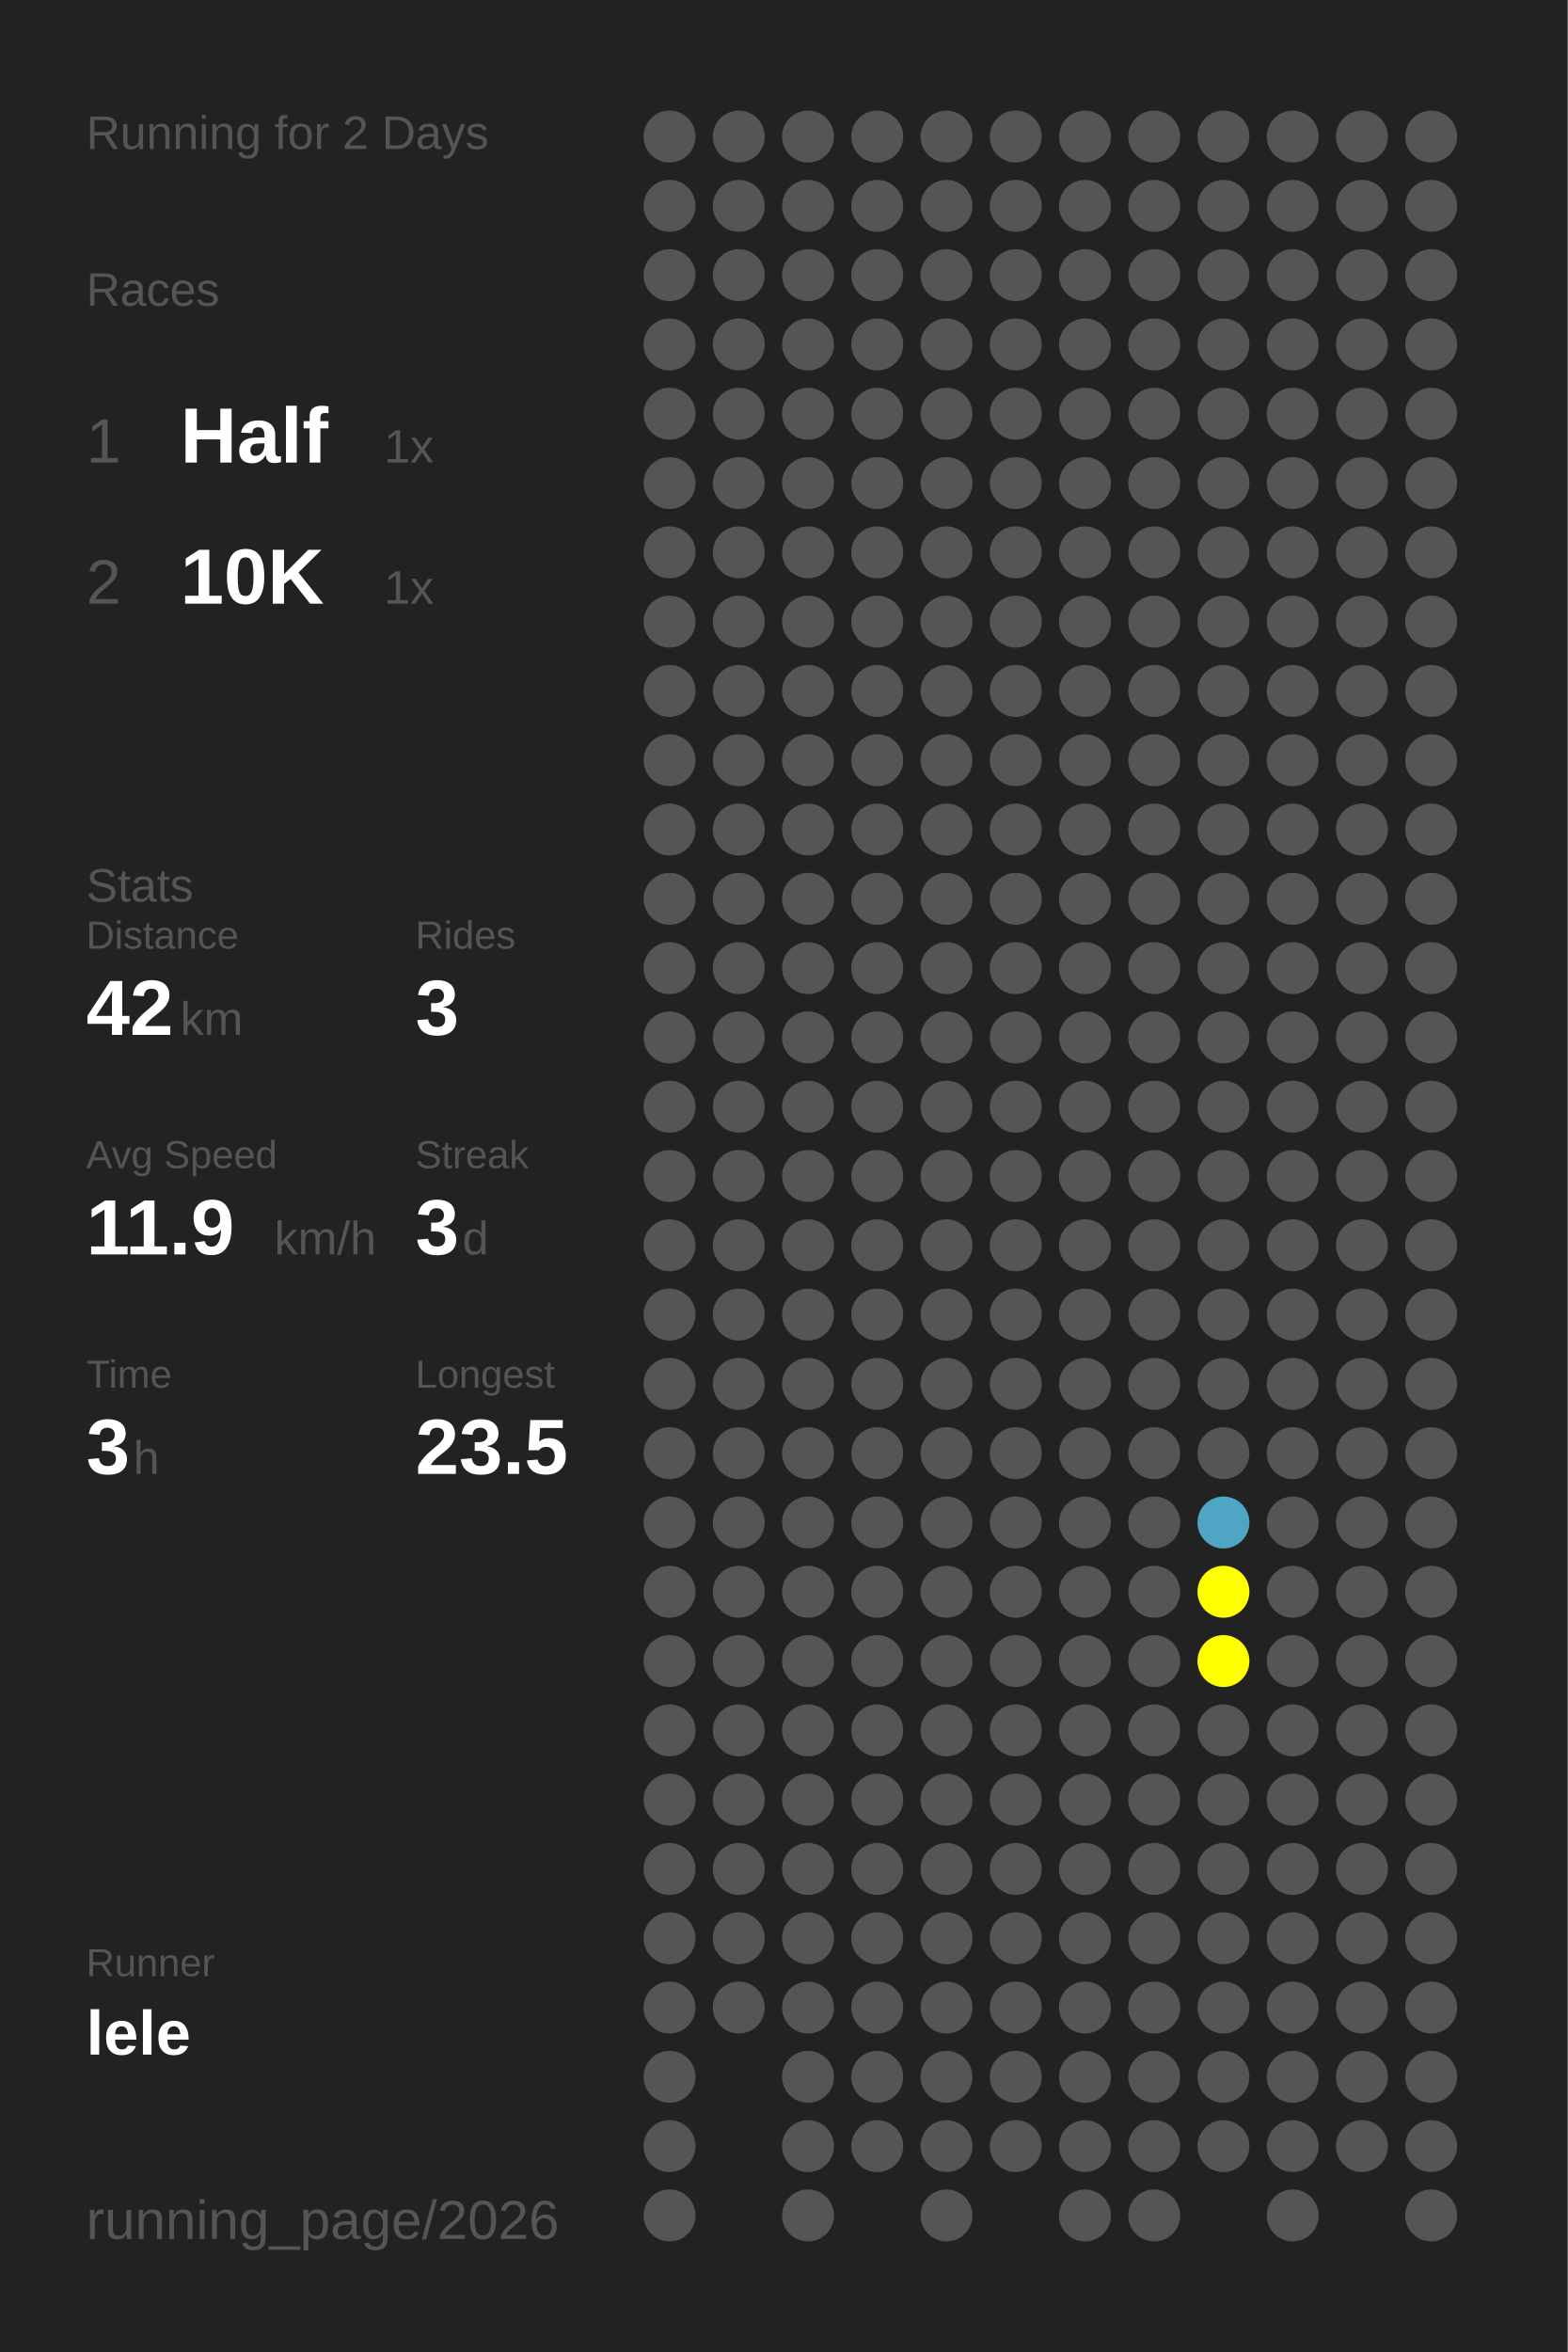
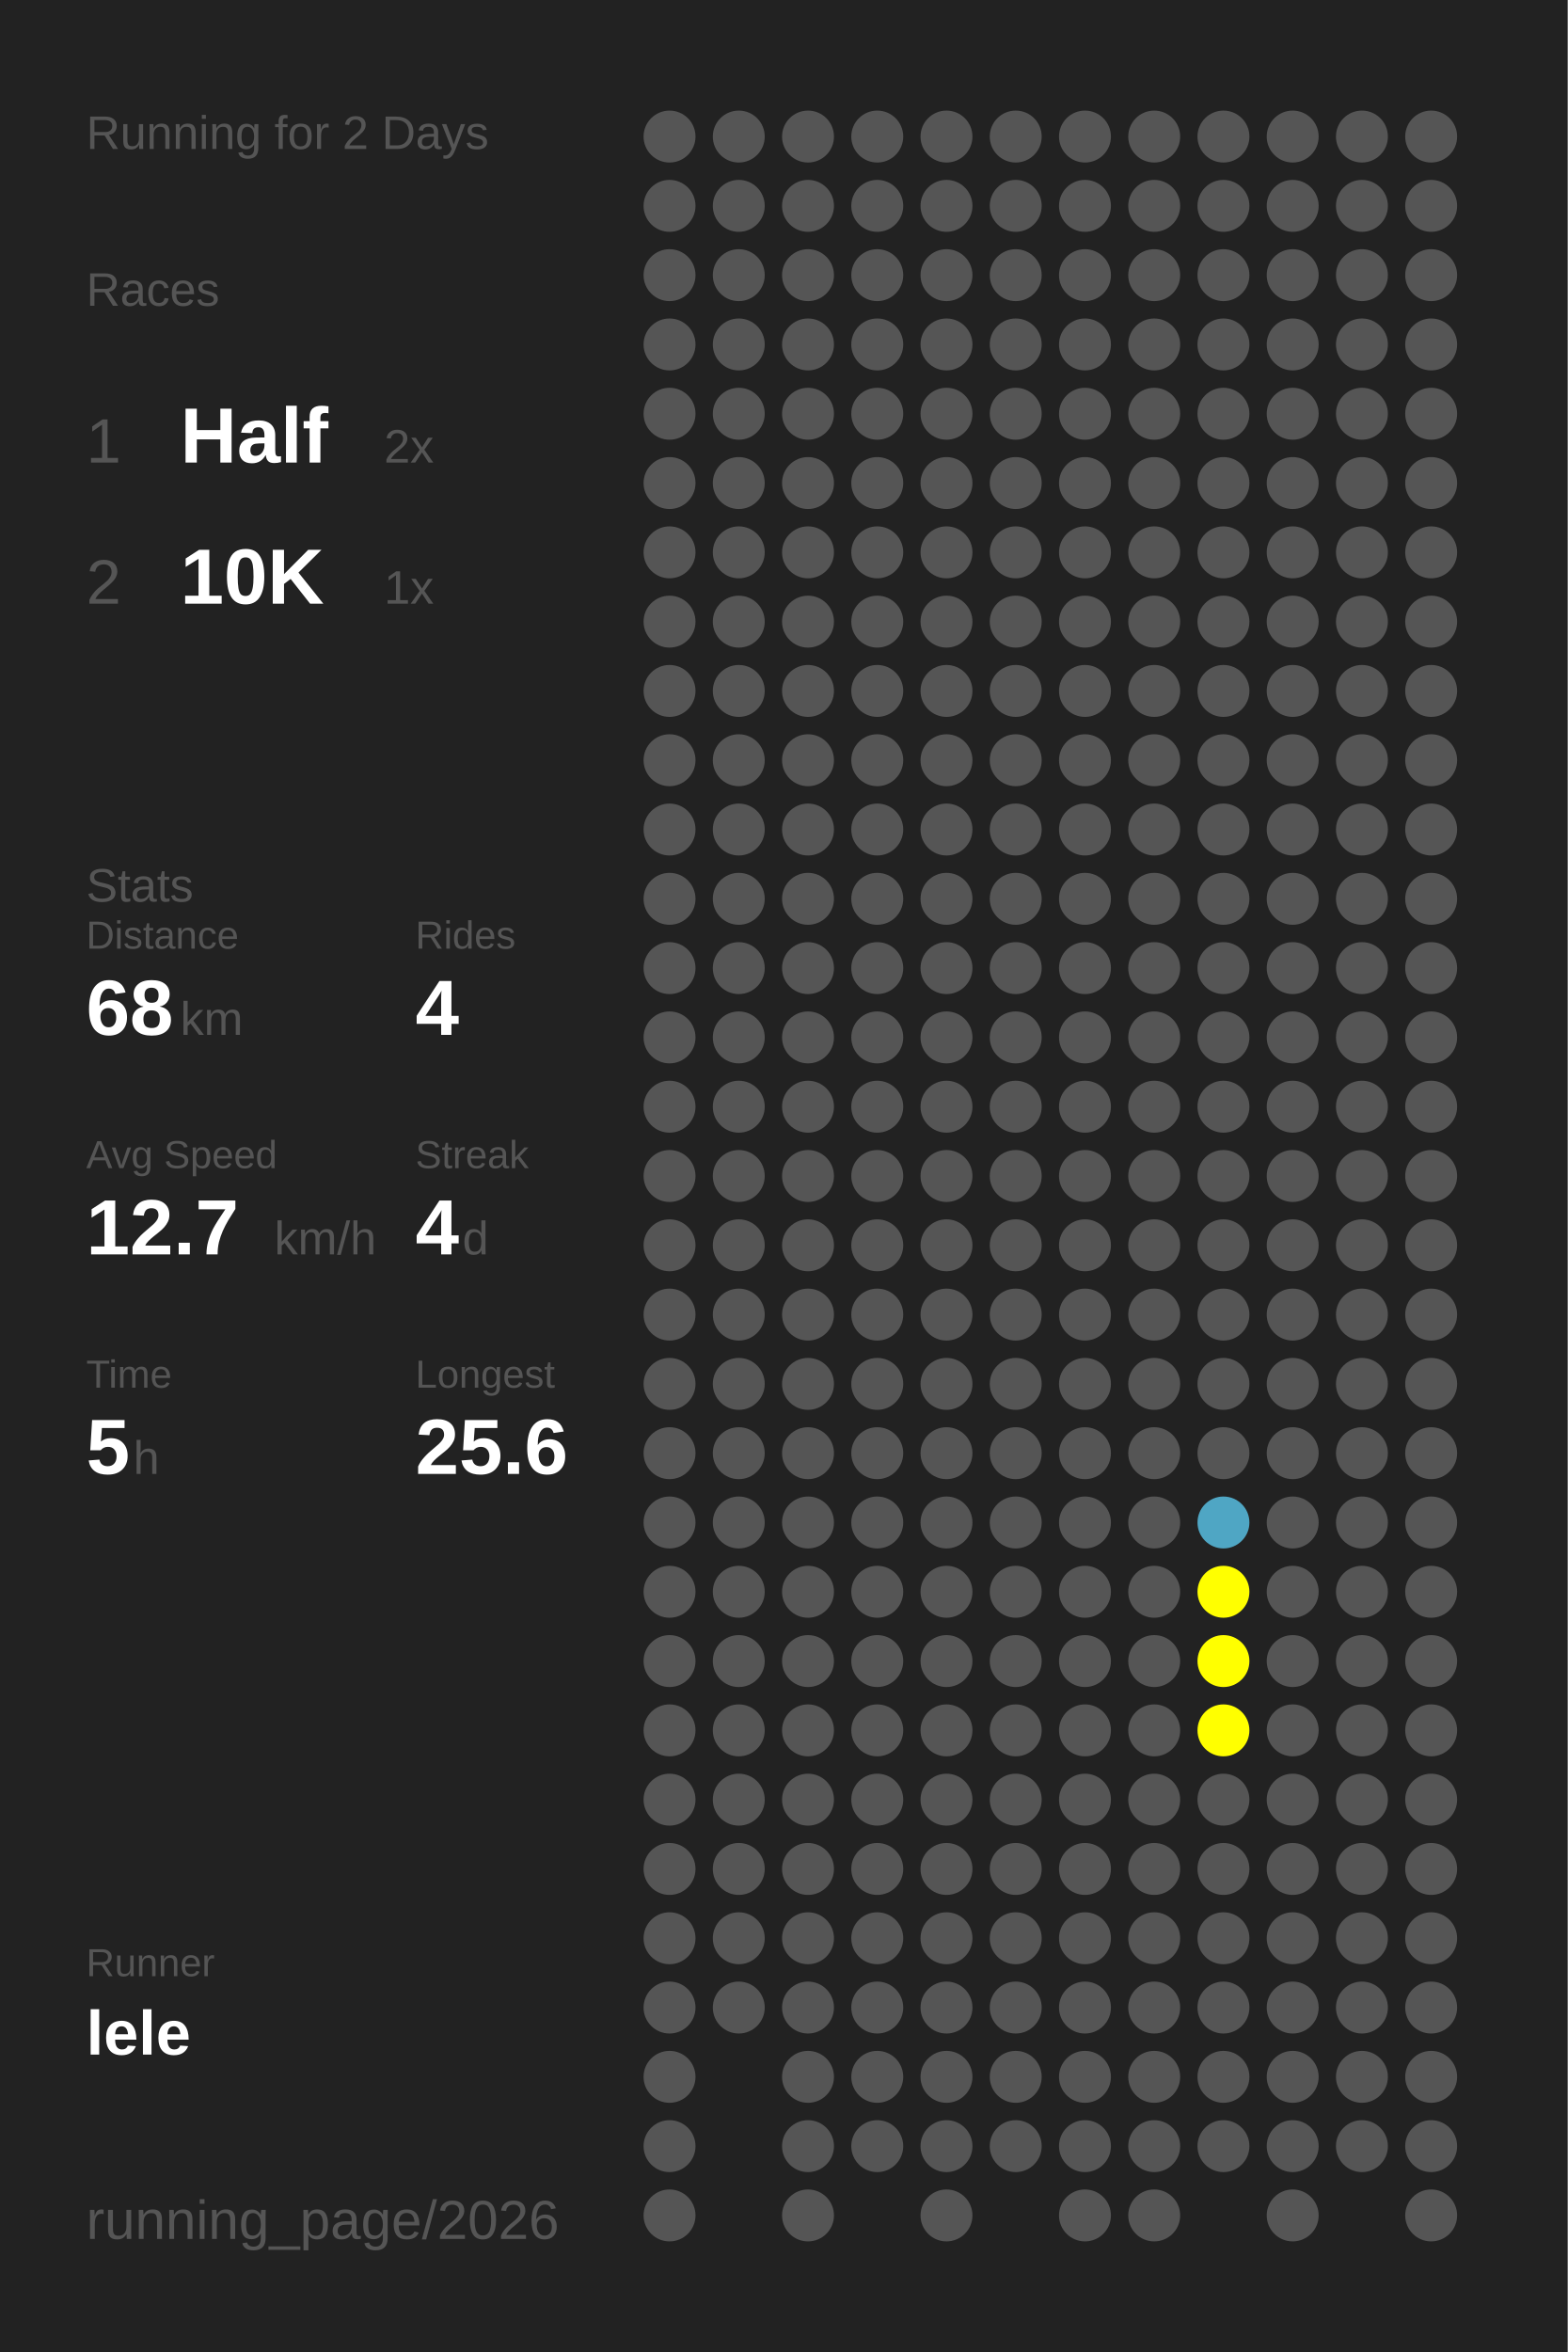
<svg xmlns="http://www.w3.org/2000/svg" baseProfile="full" height="300mm" version="1.1" viewBox="0,0,200,300" width="200mm">
  <defs />
  <rect fill="#222222" height="300" width="200" x="0" y="0" />
  <text fill="#555555" style="font-size:6px; font-family:Arial;" x="11" y="19">Running for 2 Days</text>
  <text fill="#555555" style="font-size:6px; font-family:Arial;" x="11" y="39">Races</text>
  <text fill="#555555" style="font-size:8px; font-family:Arial;" x="11" y="59">1</text>
  <text fill="#FFFFFF" style="font-size:10px; font-family:Arial; font-weight:bold;" x="23" y="59">Half</text>
-   <text fill="#555555" style="font-size:6px; font-family:Arial;" x="49" y="59">1x</text>
+   <text fill="#555555" style="font-size:6px; font-family:Arial;" x="49" y="59">2x</text>
  <text fill="#555555" style="font-size:8px; font-family:Arial;" x="11" y="77">2</text>
  <text fill="#FFFFFF" style="font-size:10px; font-family:Arial; font-weight:bold;" x="23" y="77">10K</text>
  <text fill="#555555" style="font-size:6px; font-family:Arial;" x="49" y="77">1x</text>
  <text fill="#555555" style="font-size:6px; font-family:Arial;" x="11" y="115">Stats</text>
  <text fill="#555555" style="font-size:5px; font-family:Arial;" x="11" y="121">Distance</text>
-   <text fill="#FFFFFF" style="font-size:10px; font-family:Arial; font-weight:bold;" x="11" y="132">42</text>
+   <text fill="#FFFFFF" style="font-size:10px; font-family:Arial; font-weight:bold;" x="11" y="132">68</text>
  <text fill="#555555" style="font-size:6px; font-family:Arial;" x="23" y="132">km</text>
  <text fill="#555555" style="font-size:5px; font-family:Arial;" x="53" y="121">Rides</text>
-   <text fill="#FFFFFF" style="font-size:10px; font-family:Arial; font-weight:bold;" x="53" y="132">3</text>
+   <text fill="#FFFFFF" style="font-size:10px; font-family:Arial; font-weight:bold;" x="53" y="132">4</text>
  <text fill="#555555" style="font-size:5px; font-family:Arial;" x="11" y="149">Avg Speed</text>
-   <text fill="#FFFFFF" style="font-size:10px; font-family:Arial; font-weight:bold;" x="11" y="160">11.9</text>
+   <text fill="#FFFFFF" style="font-size:10px; font-family:Arial; font-weight:bold;" x="11" y="160">12.7</text>
  <text fill="#555555" style="font-size:6px; font-family:Arial;" x="35" y="160">km/h</text>
  <text fill="#555555" style="font-size:5px; font-family:Arial;" x="53" y="149">Streak</text>
-   <text fill="#FFFFFF" style="font-size:10px; font-family:Arial; font-weight:bold;" x="53" y="160">3</text>
+   <text fill="#FFFFFF" style="font-size:10px; font-family:Arial; font-weight:bold;" x="53" y="160">4</text>
  <text fill="#555555" style="font-size:6px; font-family:Arial;" x="59" y="160">d</text>
  <text fill="#555555" style="font-size:5px; font-family:Arial;" x="11" y="177">Time</text>
-   <text fill="#FFFFFF" style="font-size:10px; font-family:Arial; font-weight:bold;" x="11" y="188">3</text>
+   <text fill="#FFFFFF" style="font-size:10px; font-family:Arial; font-weight:bold;" x="11" y="188">5</text>
  <text fill="#555555" style="font-size:6px; font-family:Arial;" x="17" y="188">h</text>
  <text fill="#555555" style="font-size:5px; font-family:Arial;" x="53" y="177">Longest</text>
-   <text fill="#FFFFFF" style="font-size:10px; font-family:Arial; font-weight:bold;" x="53" y="188">23.5</text>
+   <text fill="#FFFFFF" style="font-size:10px; font-family:Arial; font-weight:bold;" x="53" y="188">25.6</text>
  <text fill="#555555" style="font-size:5px; font-family:Arial;" x="11" y="252.065">Runner</text>
  <text fill="#FFFFFF" style="font-size:8px; font-family:Arial; font-weight:bold;" x="11" y="262.065">lele</text>
  <text fill="#555555" style="font-size:7px; font-family:Arial;" x="11" y="285.581">running_page/2026</text>
  <circle cx="85.417" cy="17.419" fill="#555555" r="3.312" />
  <circle cx="85.417" cy="26.258" fill="#555555" r="3.312" />
  <circle cx="85.417" cy="35.097" fill="#555555" r="3.312" />
  <circle cx="85.417" cy="43.935" fill="#555555" r="3.312" />
  <circle cx="85.417" cy="52.774" fill="#555555" r="3.312" />
  <circle cx="85.417" cy="61.613" fill="#555555" r="3.312" />
  <circle cx="85.417" cy="70.452" fill="#555555" r="3.312" />
  <circle cx="85.417" cy="79.29" fill="#555555" r="3.312" />
  <circle cx="85.417" cy="88.129" fill="#555555" r="3.312" />
  <circle cx="85.417" cy="96.968" fill="#555555" r="3.312" />
  <circle cx="85.417" cy="105.806" fill="#555555" r="3.312" />
  <circle cx="85.417" cy="114.645" fill="#555555" r="3.312" />
  <circle cx="85.417" cy="123.484" fill="#555555" r="3.312" />
  <circle cx="85.417" cy="132.323" fill="#555555" r="3.312" />
  <circle cx="85.417" cy="141.161" fill="#555555" r="3.312" />
  <circle cx="85.417" cy="150" fill="#555555" r="3.312" />
  <circle cx="85.417" cy="158.839" fill="#555555" r="3.312" />
  <circle cx="85.417" cy="167.677" fill="#555555" r="3.312" />
  <circle cx="85.417" cy="176.516" fill="#555555" r="3.312" />
  <circle cx="85.417" cy="185.355" fill="#555555" r="3.312" />
  <circle cx="85.417" cy="194.194" fill="#555555" r="3.312" />
  <circle cx="85.417" cy="203.032" fill="#555555" r="3.312" />
  <circle cx="85.417" cy="211.871" fill="#555555" r="3.312" />
  <circle cx="85.417" cy="220.71" fill="#555555" r="3.312" />
  <circle cx="85.417" cy="229.548" fill="#555555" r="3.312" />
  <circle cx="85.417" cy="238.387" fill="#555555" r="3.312" />
  <circle cx="85.417" cy="247.226" fill="#555555" r="3.312" />
  <circle cx="85.417" cy="256.065" fill="#555555" r="3.312" />
  <circle cx="85.417" cy="264.903" fill="#555555" r="3.312" />
  <circle cx="85.417" cy="273.742" fill="#555555" r="3.312" />
  <circle cx="85.417" cy="282.581" fill="#555555" r="3.312" />
  <circle cx="94.25" cy="17.419" fill="#555555" r="3.312" />
  <circle cx="94.25" cy="26.258" fill="#555555" r="3.312" />
  <circle cx="94.25" cy="35.097" fill="#555555" r="3.312" />
  <circle cx="94.25" cy="43.935" fill="#555555" r="3.312" />
  <circle cx="94.25" cy="52.774" fill="#555555" r="3.312" />
  <circle cx="94.25" cy="61.613" fill="#555555" r="3.312" />
  <circle cx="94.25" cy="70.452" fill="#555555" r="3.312" />
  <circle cx="94.25" cy="79.29" fill="#555555" r="3.312" />
  <circle cx="94.25" cy="88.129" fill="#555555" r="3.312" />
  <circle cx="94.25" cy="96.968" fill="#555555" r="3.312" />
  <circle cx="94.25" cy="105.806" fill="#555555" r="3.312" />
  <circle cx="94.25" cy="114.645" fill="#555555" r="3.312" />
  <circle cx="94.25" cy="123.484" fill="#555555" r="3.312" />
  <circle cx="94.25" cy="132.323" fill="#555555" r="3.312" />
  <circle cx="94.25" cy="141.161" fill="#555555" r="3.312" />
  <circle cx="94.25" cy="150" fill="#555555" r="3.312" />
  <circle cx="94.25" cy="158.839" fill="#555555" r="3.312" />
  <circle cx="94.25" cy="167.677" fill="#555555" r="3.312" />
  <circle cx="94.25" cy="176.516" fill="#555555" r="3.312" />
  <circle cx="94.25" cy="185.355" fill="#555555" r="3.312" />
  <circle cx="94.25" cy="194.194" fill="#555555" r="3.312" />
  <circle cx="94.25" cy="203.032" fill="#555555" r="3.312" />
  <circle cx="94.25" cy="211.871" fill="#555555" r="3.312" />
  <circle cx="94.25" cy="220.71" fill="#555555" r="3.312" />
  <circle cx="94.25" cy="229.548" fill="#555555" r="3.312" />
  <circle cx="94.25" cy="238.387" fill="#555555" r="3.312" />
  <circle cx="94.25" cy="247.226" fill="#555555" r="3.312" />
  <circle cx="94.25" cy="256.065" fill="#555555" r="3.312" />
  <circle cx="103.083" cy="17.419" fill="#555555" r="3.312" />
  <circle cx="103.083" cy="26.258" fill="#555555" r="3.312" />
  <circle cx="103.083" cy="35.097" fill="#555555" r="3.312" />
  <circle cx="103.083" cy="43.935" fill="#555555" r="3.312" />
  <circle cx="103.083" cy="52.774" fill="#555555" r="3.312" />
  <circle cx="103.083" cy="61.613" fill="#555555" r="3.312" />
  <circle cx="103.083" cy="70.452" fill="#555555" r="3.312" />
  <circle cx="103.083" cy="79.29" fill="#555555" r="3.312" />
  <circle cx="103.083" cy="88.129" fill="#555555" r="3.312" />
  <circle cx="103.083" cy="96.968" fill="#555555" r="3.312" />
  <circle cx="103.083" cy="105.806" fill="#555555" r="3.312" />
  <circle cx="103.083" cy="114.645" fill="#555555" r="3.312" />
  <circle cx="103.083" cy="123.484" fill="#555555" r="3.312" />
  <circle cx="103.083" cy="132.323" fill="#555555" r="3.312" />
  <circle cx="103.083" cy="141.161" fill="#555555" r="3.312" />
  <circle cx="103.083" cy="150" fill="#555555" r="3.312" />
  <circle cx="103.083" cy="158.839" fill="#555555" r="3.312" />
  <circle cx="103.083" cy="167.677" fill="#555555" r="3.312" />
  <circle cx="103.083" cy="176.516" fill="#555555" r="3.312" />
  <circle cx="103.083" cy="185.355" fill="#555555" r="3.312" />
  <circle cx="103.083" cy="194.194" fill="#555555" r="3.312" />
  <circle cx="103.083" cy="203.032" fill="#555555" r="3.312" />
  <circle cx="103.083" cy="211.871" fill="#555555" r="3.312" />
  <circle cx="103.083" cy="220.71" fill="#555555" r="3.312" />
  <circle cx="103.083" cy="229.548" fill="#555555" r="3.312" />
  <circle cx="103.083" cy="238.387" fill="#555555" r="3.312" />
  <circle cx="103.083" cy="247.226" fill="#555555" r="3.312" />
  <circle cx="103.083" cy="256.065" fill="#555555" r="3.312" />
  <circle cx="103.083" cy="264.903" fill="#555555" r="3.312" />
  <circle cx="103.083" cy="273.742" fill="#555555" r="3.312" />
  <circle cx="103.083" cy="282.581" fill="#555555" r="3.312" />
  <circle cx="111.917" cy="17.419" fill="#555555" r="3.312" />
  <circle cx="111.917" cy="26.258" fill="#555555" r="3.312" />
  <circle cx="111.917" cy="35.097" fill="#555555" r="3.312" />
  <circle cx="111.917" cy="43.935" fill="#555555" r="3.312" />
  <circle cx="111.917" cy="52.774" fill="#555555" r="3.312" />
  <circle cx="111.917" cy="61.613" fill="#555555" r="3.312" />
  <circle cx="111.917" cy="70.452" fill="#555555" r="3.312" />
  <circle cx="111.917" cy="79.29" fill="#555555" r="3.312" />
  <circle cx="111.917" cy="88.129" fill="#555555" r="3.312" />
  <circle cx="111.917" cy="96.968" fill="#555555" r="3.312" />
  <circle cx="111.917" cy="105.806" fill="#555555" r="3.312" />
  <circle cx="111.917" cy="114.645" fill="#555555" r="3.312" />
  <circle cx="111.917" cy="123.484" fill="#555555" r="3.312" />
  <circle cx="111.917" cy="132.323" fill="#555555" r="3.312" />
  <circle cx="111.917" cy="141.161" fill="#555555" r="3.312" />
  <circle cx="111.917" cy="150" fill="#555555" r="3.312" />
  <circle cx="111.917" cy="158.839" fill="#555555" r="3.312" />
  <circle cx="111.917" cy="167.677" fill="#555555" r="3.312" />
  <circle cx="111.917" cy="176.516" fill="#555555" r="3.312" />
  <circle cx="111.917" cy="185.355" fill="#555555" r="3.312" />
  <circle cx="111.917" cy="194.194" fill="#555555" r="3.312" />
  <circle cx="111.917" cy="203.032" fill="#555555" r="3.312" />
  <circle cx="111.917" cy="211.871" fill="#555555" r="3.312" />
  <circle cx="111.917" cy="220.71" fill="#555555" r="3.312" />
  <circle cx="111.917" cy="229.548" fill="#555555" r="3.312" />
  <circle cx="111.917" cy="238.387" fill="#555555" r="3.312" />
  <circle cx="111.917" cy="247.226" fill="#555555" r="3.312" />
  <circle cx="111.917" cy="256.065" fill="#555555" r="3.312" />
  <circle cx="111.917" cy="264.903" fill="#555555" r="3.312" />
  <circle cx="111.917" cy="273.742" fill="#555555" r="3.312" />
  <circle cx="120.75" cy="17.419" fill="#555555" r="3.312" />
  <circle cx="120.75" cy="26.258" fill="#555555" r="3.312" />
  <circle cx="120.75" cy="35.097" fill="#555555" r="3.312" />
  <circle cx="120.75" cy="43.935" fill="#555555" r="3.312" />
  <circle cx="120.75" cy="52.774" fill="#555555" r="3.312" />
  <circle cx="120.75" cy="61.613" fill="#555555" r="3.312" />
  <circle cx="120.75" cy="70.452" fill="#555555" r="3.312" />
  <circle cx="120.75" cy="79.29" fill="#555555" r="3.312" />
  <circle cx="120.75" cy="88.129" fill="#555555" r="3.312" />
  <circle cx="120.75" cy="96.968" fill="#555555" r="3.312" />
  <circle cx="120.75" cy="105.806" fill="#555555" r="3.312" />
  <circle cx="120.75" cy="114.645" fill="#555555" r="3.312" />
  <circle cx="120.75" cy="123.484" fill="#555555" r="3.312" />
  <circle cx="120.75" cy="132.323" fill="#555555" r="3.312" />
  <circle cx="120.75" cy="141.161" fill="#555555" r="3.312" />
  <circle cx="120.75" cy="150" fill="#555555" r="3.312" />
  <circle cx="120.75" cy="158.839" fill="#555555" r="3.312" />
  <circle cx="120.75" cy="167.677" fill="#555555" r="3.312" />
  <circle cx="120.75" cy="176.516" fill="#555555" r="3.312" />
  <circle cx="120.75" cy="185.355" fill="#555555" r="3.312" />
  <circle cx="120.75" cy="194.194" fill="#555555" r="3.312" />
  <circle cx="120.75" cy="203.032" fill="#555555" r="3.312" />
  <circle cx="120.75" cy="211.871" fill="#555555" r="3.312" />
  <circle cx="120.75" cy="220.71" fill="#555555" r="3.312" />
  <circle cx="120.75" cy="229.548" fill="#555555" r="3.312" />
  <circle cx="120.75" cy="238.387" fill="#555555" r="3.312" />
  <circle cx="120.75" cy="247.226" fill="#555555" r="3.312" />
  <circle cx="120.75" cy="256.065" fill="#555555" r="3.312" />
  <circle cx="120.75" cy="264.903" fill="#555555" r="3.312" />
  <circle cx="120.75" cy="273.742" fill="#555555" r="3.312" />
  <circle cx="120.75" cy="282.581" fill="#555555" r="3.312" />
  <circle cx="129.583" cy="17.419" fill="#555555" r="3.312" />
  <circle cx="129.583" cy="26.258" fill="#555555" r="3.312" />
  <circle cx="129.583" cy="35.097" fill="#555555" r="3.312" />
  <circle cx="129.583" cy="43.935" fill="#555555" r="3.312" />
  <circle cx="129.583" cy="52.774" fill="#555555" r="3.312" />
  <circle cx="129.583" cy="61.613" fill="#555555" r="3.312" />
  <circle cx="129.583" cy="70.452" fill="#555555" r="3.312" />
  <circle cx="129.583" cy="79.29" fill="#555555" r="3.312" />
  <circle cx="129.583" cy="88.129" fill="#555555" r="3.312" />
  <circle cx="129.583" cy="96.968" fill="#555555" r="3.312" />
  <circle cx="129.583" cy="105.806" fill="#555555" r="3.312" />
  <circle cx="129.583" cy="114.645" fill="#555555" r="3.312" />
  <circle cx="129.583" cy="123.484" fill="#555555" r="3.312" />
  <circle cx="129.583" cy="132.323" fill="#555555" r="3.312" />
  <circle cx="129.583" cy="141.161" fill="#555555" r="3.312" />
  <circle cx="129.583" cy="150" fill="#555555" r="3.312" />
  <circle cx="129.583" cy="158.839" fill="#555555" r="3.312" />
  <circle cx="129.583" cy="167.677" fill="#555555" r="3.312" />
  <circle cx="129.583" cy="176.516" fill="#555555" r="3.312" />
  <circle cx="129.583" cy="185.355" fill="#555555" r="3.312" />
  <circle cx="129.583" cy="194.194" fill="#555555" r="3.312" />
  <circle cx="129.583" cy="203.032" fill="#555555" r="3.312" />
  <circle cx="129.583" cy="211.871" fill="#555555" r="3.312" />
  <circle cx="129.583" cy="220.71" fill="#555555" r="3.312" />
  <circle cx="129.583" cy="229.548" fill="#555555" r="3.312" />
  <circle cx="129.583" cy="238.387" fill="#555555" r="3.312" />
  <circle cx="129.583" cy="247.226" fill="#555555" r="3.312" />
  <circle cx="129.583" cy="256.065" fill="#555555" r="3.312" />
  <circle cx="129.583" cy="264.903" fill="#555555" r="3.312" />
  <circle cx="129.583" cy="273.742" fill="#555555" r="3.312" />
  <circle cx="138.417" cy="17.419" fill="#555555" r="3.312" />
  <circle cx="138.417" cy="26.258" fill="#555555" r="3.312" />
  <circle cx="138.417" cy="35.097" fill="#555555" r="3.312" />
  <circle cx="138.417" cy="43.935" fill="#555555" r="3.312" />
  <circle cx="138.417" cy="52.774" fill="#555555" r="3.312" />
  <circle cx="138.417" cy="61.613" fill="#555555" r="3.312" />
  <circle cx="138.417" cy="70.452" fill="#555555" r="3.312" />
  <circle cx="138.417" cy="79.29" fill="#555555" r="3.312" />
  <circle cx="138.417" cy="88.129" fill="#555555" r="3.312" />
  <circle cx="138.417" cy="96.968" fill="#555555" r="3.312" />
  <circle cx="138.417" cy="105.806" fill="#555555" r="3.312" />
  <circle cx="138.417" cy="114.645" fill="#555555" r="3.312" />
  <circle cx="138.417" cy="123.484" fill="#555555" r="3.312" />
  <circle cx="138.417" cy="132.323" fill="#555555" r="3.312" />
  <circle cx="138.417" cy="141.161" fill="#555555" r="3.312" />
  <circle cx="138.417" cy="150" fill="#555555" r="3.312" />
  <circle cx="138.417" cy="158.839" fill="#555555" r="3.312" />
  <circle cx="138.417" cy="167.677" fill="#555555" r="3.312" />
  <circle cx="138.417" cy="176.516" fill="#555555" r="3.312" />
  <circle cx="138.417" cy="185.355" fill="#555555" r="3.312" />
  <circle cx="138.417" cy="194.194" fill="#555555" r="3.312" />
  <circle cx="138.417" cy="203.032" fill="#555555" r="3.312" />
  <circle cx="138.417" cy="211.871" fill="#555555" r="3.312" />
  <circle cx="138.417" cy="220.71" fill="#555555" r="3.312" />
  <circle cx="138.417" cy="229.548" fill="#555555" r="3.312" />
  <circle cx="138.417" cy="238.387" fill="#555555" r="3.312" />
  <circle cx="138.417" cy="247.226" fill="#555555" r="3.312" />
  <circle cx="138.417" cy="256.065" fill="#555555" r="3.312" />
  <circle cx="138.417" cy="264.903" fill="#555555" r="3.312" />
  <circle cx="138.417" cy="273.742" fill="#555555" r="3.312" />
  <circle cx="138.417" cy="282.581" fill="#555555" r="3.312" />
  <circle cx="147.25" cy="17.419" fill="#555555" r="3.312" />
  <circle cx="147.25" cy="26.258" fill="#555555" r="3.312" />
  <circle cx="147.25" cy="35.097" fill="#555555" r="3.312" />
  <circle cx="147.25" cy="43.935" fill="#555555" r="3.312" />
  <circle cx="147.25" cy="52.774" fill="#555555" r="3.312" />
  <circle cx="147.25" cy="61.613" fill="#555555" r="3.312" />
  <circle cx="147.25" cy="70.452" fill="#555555" r="3.312" />
  <circle cx="147.25" cy="79.29" fill="#555555" r="3.312" />
  <circle cx="147.25" cy="88.129" fill="#555555" r="3.312" />
  <circle cx="147.25" cy="96.968" fill="#555555" r="3.312" />
  <circle cx="147.25" cy="105.806" fill="#555555" r="3.312" />
  <circle cx="147.25" cy="114.645" fill="#555555" r="3.312" />
  <circle cx="147.25" cy="123.484" fill="#555555" r="3.312" />
  <circle cx="147.25" cy="132.323" fill="#555555" r="3.312" />
  <circle cx="147.25" cy="141.161" fill="#555555" r="3.312" />
  <circle cx="147.25" cy="150" fill="#555555" r="3.312" />
  <circle cx="147.25" cy="158.839" fill="#555555" r="3.312" />
  <circle cx="147.25" cy="167.677" fill="#555555" r="3.312" />
  <circle cx="147.25" cy="176.516" fill="#555555" r="3.312" />
  <circle cx="147.25" cy="185.355" fill="#555555" r="3.312" />
  <circle cx="147.25" cy="194.194" fill="#555555" r="3.312" />
  <circle cx="147.25" cy="203.032" fill="#555555" r="3.312" />
  <circle cx="147.25" cy="211.871" fill="#555555" r="3.312" />
  <circle cx="147.25" cy="220.71" fill="#555555" r="3.312" />
  <circle cx="147.25" cy="229.548" fill="#555555" r="3.312" />
  <circle cx="147.25" cy="238.387" fill="#555555" r="3.312" />
  <circle cx="147.25" cy="247.226" fill="#555555" r="3.312" />
  <circle cx="147.25" cy="256.065" fill="#555555" r="3.312" />
  <circle cx="147.25" cy="264.903" fill="#555555" r="3.312" />
  <circle cx="147.25" cy="273.742" fill="#555555" r="3.312" />
  <circle cx="147.25" cy="282.581" fill="#555555" r="3.312" />
  <circle cx="156.083" cy="17.419" fill="#555555" r="3.312" />
  <circle cx="156.083" cy="26.258" fill="#555555" r="3.312" />
  <circle cx="156.083" cy="35.097" fill="#555555" r="3.312" />
  <circle cx="156.083" cy="43.935" fill="#555555" r="3.312" />
  <circle cx="156.083" cy="52.774" fill="#555555" r="3.312" />
  <circle cx="156.083" cy="61.613" fill="#555555" r="3.312" />
  <circle cx="156.083" cy="70.452" fill="#555555" r="3.312" />
  <circle cx="156.083" cy="79.29" fill="#555555" r="3.312" />
  <circle cx="156.083" cy="88.129" fill="#555555" r="3.312" />
  <circle cx="156.083" cy="96.968" fill="#555555" r="3.312" />
  <circle cx="156.083" cy="105.806" fill="#555555" r="3.312" />
  <circle cx="156.083" cy="114.645" fill="#555555" r="3.312" />
  <circle cx="156.083" cy="123.484" fill="#555555" r="3.312" />
  <circle cx="156.083" cy="132.323" fill="#555555" r="3.312" />
  <circle cx="156.083" cy="141.161" fill="#555555" r="3.312" />
  <circle cx="156.083" cy="150" fill="#555555" r="3.312" />
  <circle cx="156.083" cy="158.839" fill="#555555" r="3.312" />
  <circle cx="156.083" cy="167.677" fill="#555555" r="3.312" />
  <circle cx="156.083" cy="176.516" fill="#555555" r="3.312" />
  <circle cx="156.083" cy="185.355" fill="#555555" r="3.312" />
  <circle cx="156.083" cy="194.194" fill="#4fa6c4" r="3.312" />
  <circle cx="156.083" cy="203.032" fill="#FFFF00" r="3.312" />
  <circle cx="156.083" cy="211.871" fill="#FFFF00" r="3.312" />
-   <circle cx="156.083" cy="220.71" fill="#555555" r="3.312" />
+   <circle cx="156.083" cy="220.71" fill="#FFFF00" r="3.312" />
  <circle cx="156.083" cy="229.548" fill="#555555" r="3.312" />
  <circle cx="156.083" cy="238.387" fill="#555555" r="3.312" />
  <circle cx="156.083" cy="247.226" fill="#555555" r="3.312" />
  <circle cx="156.083" cy="256.065" fill="#555555" r="3.312" />
  <circle cx="156.083" cy="264.903" fill="#555555" r="3.312" />
  <circle cx="156.083" cy="273.742" fill="#555555" r="3.312" />
  <circle cx="164.917" cy="17.419" fill="#555555" r="3.312" />
  <circle cx="164.917" cy="26.258" fill="#555555" r="3.312" />
  <circle cx="164.917" cy="35.097" fill="#555555" r="3.312" />
  <circle cx="164.917" cy="43.935" fill="#555555" r="3.312" />
  <circle cx="164.917" cy="52.774" fill="#555555" r="3.312" />
  <circle cx="164.917" cy="61.613" fill="#555555" r="3.312" />
  <circle cx="164.917" cy="70.452" fill="#555555" r="3.312" />
  <circle cx="164.917" cy="79.29" fill="#555555" r="3.312" />
  <circle cx="164.917" cy="88.129" fill="#555555" r="3.312" />
  <circle cx="164.917" cy="96.968" fill="#555555" r="3.312" />
  <circle cx="164.917" cy="105.806" fill="#555555" r="3.312" />
  <circle cx="164.917" cy="114.645" fill="#555555" r="3.312" />
  <circle cx="164.917" cy="123.484" fill="#555555" r="3.312" />
  <circle cx="164.917" cy="132.323" fill="#555555" r="3.312" />
  <circle cx="164.917" cy="141.161" fill="#555555" r="3.312" />
  <circle cx="164.917" cy="150" fill="#555555" r="3.312" />
  <circle cx="164.917" cy="158.839" fill="#555555" r="3.312" />
  <circle cx="164.917" cy="167.677" fill="#555555" r="3.312" />
  <circle cx="164.917" cy="176.516" fill="#555555" r="3.312" />
  <circle cx="164.917" cy="185.355" fill="#555555" r="3.312" />
  <circle cx="164.917" cy="194.194" fill="#555555" r="3.312" />
  <circle cx="164.917" cy="203.032" fill="#555555" r="3.312" />
  <circle cx="164.917" cy="211.871" fill="#555555" r="3.312" />
  <circle cx="164.917" cy="220.71" fill="#555555" r="3.312" />
  <circle cx="164.917" cy="229.548" fill="#555555" r="3.312" />
  <circle cx="164.917" cy="238.387" fill="#555555" r="3.312" />
  <circle cx="164.917" cy="247.226" fill="#555555" r="3.312" />
  <circle cx="164.917" cy="256.065" fill="#555555" r="3.312" />
  <circle cx="164.917" cy="264.903" fill="#555555" r="3.312" />
  <circle cx="164.917" cy="273.742" fill="#555555" r="3.312" />
  <circle cx="164.917" cy="282.581" fill="#555555" r="3.312" />
  <circle cx="173.75" cy="17.419" fill="#555555" r="3.312" />
  <circle cx="173.75" cy="26.258" fill="#555555" r="3.312" />
  <circle cx="173.75" cy="35.097" fill="#555555" r="3.312" />
  <circle cx="173.75" cy="43.935" fill="#555555" r="3.312" />
  <circle cx="173.75" cy="52.774" fill="#555555" r="3.312" />
  <circle cx="173.75" cy="61.613" fill="#555555" r="3.312" />
  <circle cx="173.75" cy="70.452" fill="#555555" r="3.312" />
  <circle cx="173.75" cy="79.29" fill="#555555" r="3.312" />
  <circle cx="173.75" cy="88.129" fill="#555555" r="3.312" />
  <circle cx="173.75" cy="96.968" fill="#555555" r="3.312" />
  <circle cx="173.75" cy="105.806" fill="#555555" r="3.312" />
  <circle cx="173.75" cy="114.645" fill="#555555" r="3.312" />
  <circle cx="173.75" cy="123.484" fill="#555555" r="3.312" />
  <circle cx="173.75" cy="132.323" fill="#555555" r="3.312" />
  <circle cx="173.75" cy="141.161" fill="#555555" r="3.312" />
  <circle cx="173.75" cy="150" fill="#555555" r="3.312" />
  <circle cx="173.75" cy="158.839" fill="#555555" r="3.312" />
  <circle cx="173.75" cy="167.677" fill="#555555" r="3.312" />
  <circle cx="173.75" cy="176.516" fill="#555555" r="3.312" />
  <circle cx="173.75" cy="185.355" fill="#555555" r="3.312" />
  <circle cx="173.75" cy="194.194" fill="#555555" r="3.312" />
  <circle cx="173.75" cy="203.032" fill="#555555" r="3.312" />
  <circle cx="173.75" cy="211.871" fill="#555555" r="3.312" />
  <circle cx="173.75" cy="220.71" fill="#555555" r="3.312" />
  <circle cx="173.75" cy="229.548" fill="#555555" r="3.312" />
  <circle cx="173.75" cy="238.387" fill="#555555" r="3.312" />
  <circle cx="173.75" cy="247.226" fill="#555555" r="3.312" />
  <circle cx="173.75" cy="256.065" fill="#555555" r="3.312" />
  <circle cx="173.75" cy="264.903" fill="#555555" r="3.312" />
  <circle cx="173.75" cy="273.742" fill="#555555" r="3.312" />
  <circle cx="182.583" cy="17.419" fill="#555555" r="3.312" />
  <circle cx="182.583" cy="26.258" fill="#555555" r="3.312" />
  <circle cx="182.583" cy="35.097" fill="#555555" r="3.312" />
  <circle cx="182.583" cy="43.935" fill="#555555" r="3.312" />
  <circle cx="182.583" cy="52.774" fill="#555555" r="3.312" />
  <circle cx="182.583" cy="61.613" fill="#555555" r="3.312" />
  <circle cx="182.583" cy="70.452" fill="#555555" r="3.312" />
  <circle cx="182.583" cy="79.29" fill="#555555" r="3.312" />
  <circle cx="182.583" cy="88.129" fill="#555555" r="3.312" />
  <circle cx="182.583" cy="96.968" fill="#555555" r="3.312" />
  <circle cx="182.583" cy="105.806" fill="#555555" r="3.312" />
  <circle cx="182.583" cy="114.645" fill="#555555" r="3.312" />
  <circle cx="182.583" cy="123.484" fill="#555555" r="3.312" />
  <circle cx="182.583" cy="132.323" fill="#555555" r="3.312" />
  <circle cx="182.583" cy="141.161" fill="#555555" r="3.312" />
  <circle cx="182.583" cy="150" fill="#555555" r="3.312" />
  <circle cx="182.583" cy="158.839" fill="#555555" r="3.312" />
  <circle cx="182.583" cy="167.677" fill="#555555" r="3.312" />
  <circle cx="182.583" cy="176.516" fill="#555555" r="3.312" />
  <circle cx="182.583" cy="185.355" fill="#555555" r="3.312" />
  <circle cx="182.583" cy="194.194" fill="#555555" r="3.312" />
  <circle cx="182.583" cy="203.032" fill="#555555" r="3.312" />
  <circle cx="182.583" cy="211.871" fill="#555555" r="3.312" />
  <circle cx="182.583" cy="220.71" fill="#555555" r="3.312" />
  <circle cx="182.583" cy="229.548" fill="#555555" r="3.312" />
  <circle cx="182.583" cy="238.387" fill="#555555" r="3.312" />
  <circle cx="182.583" cy="247.226" fill="#555555" r="3.312" />
  <circle cx="182.583" cy="256.065" fill="#555555" r="3.312" />
  <circle cx="182.583" cy="264.903" fill="#555555" r="3.312" />
  <circle cx="182.583" cy="273.742" fill="#555555" r="3.312" />
  <circle cx="182.583" cy="282.581" fill="#555555" r="3.312" />
</svg>
